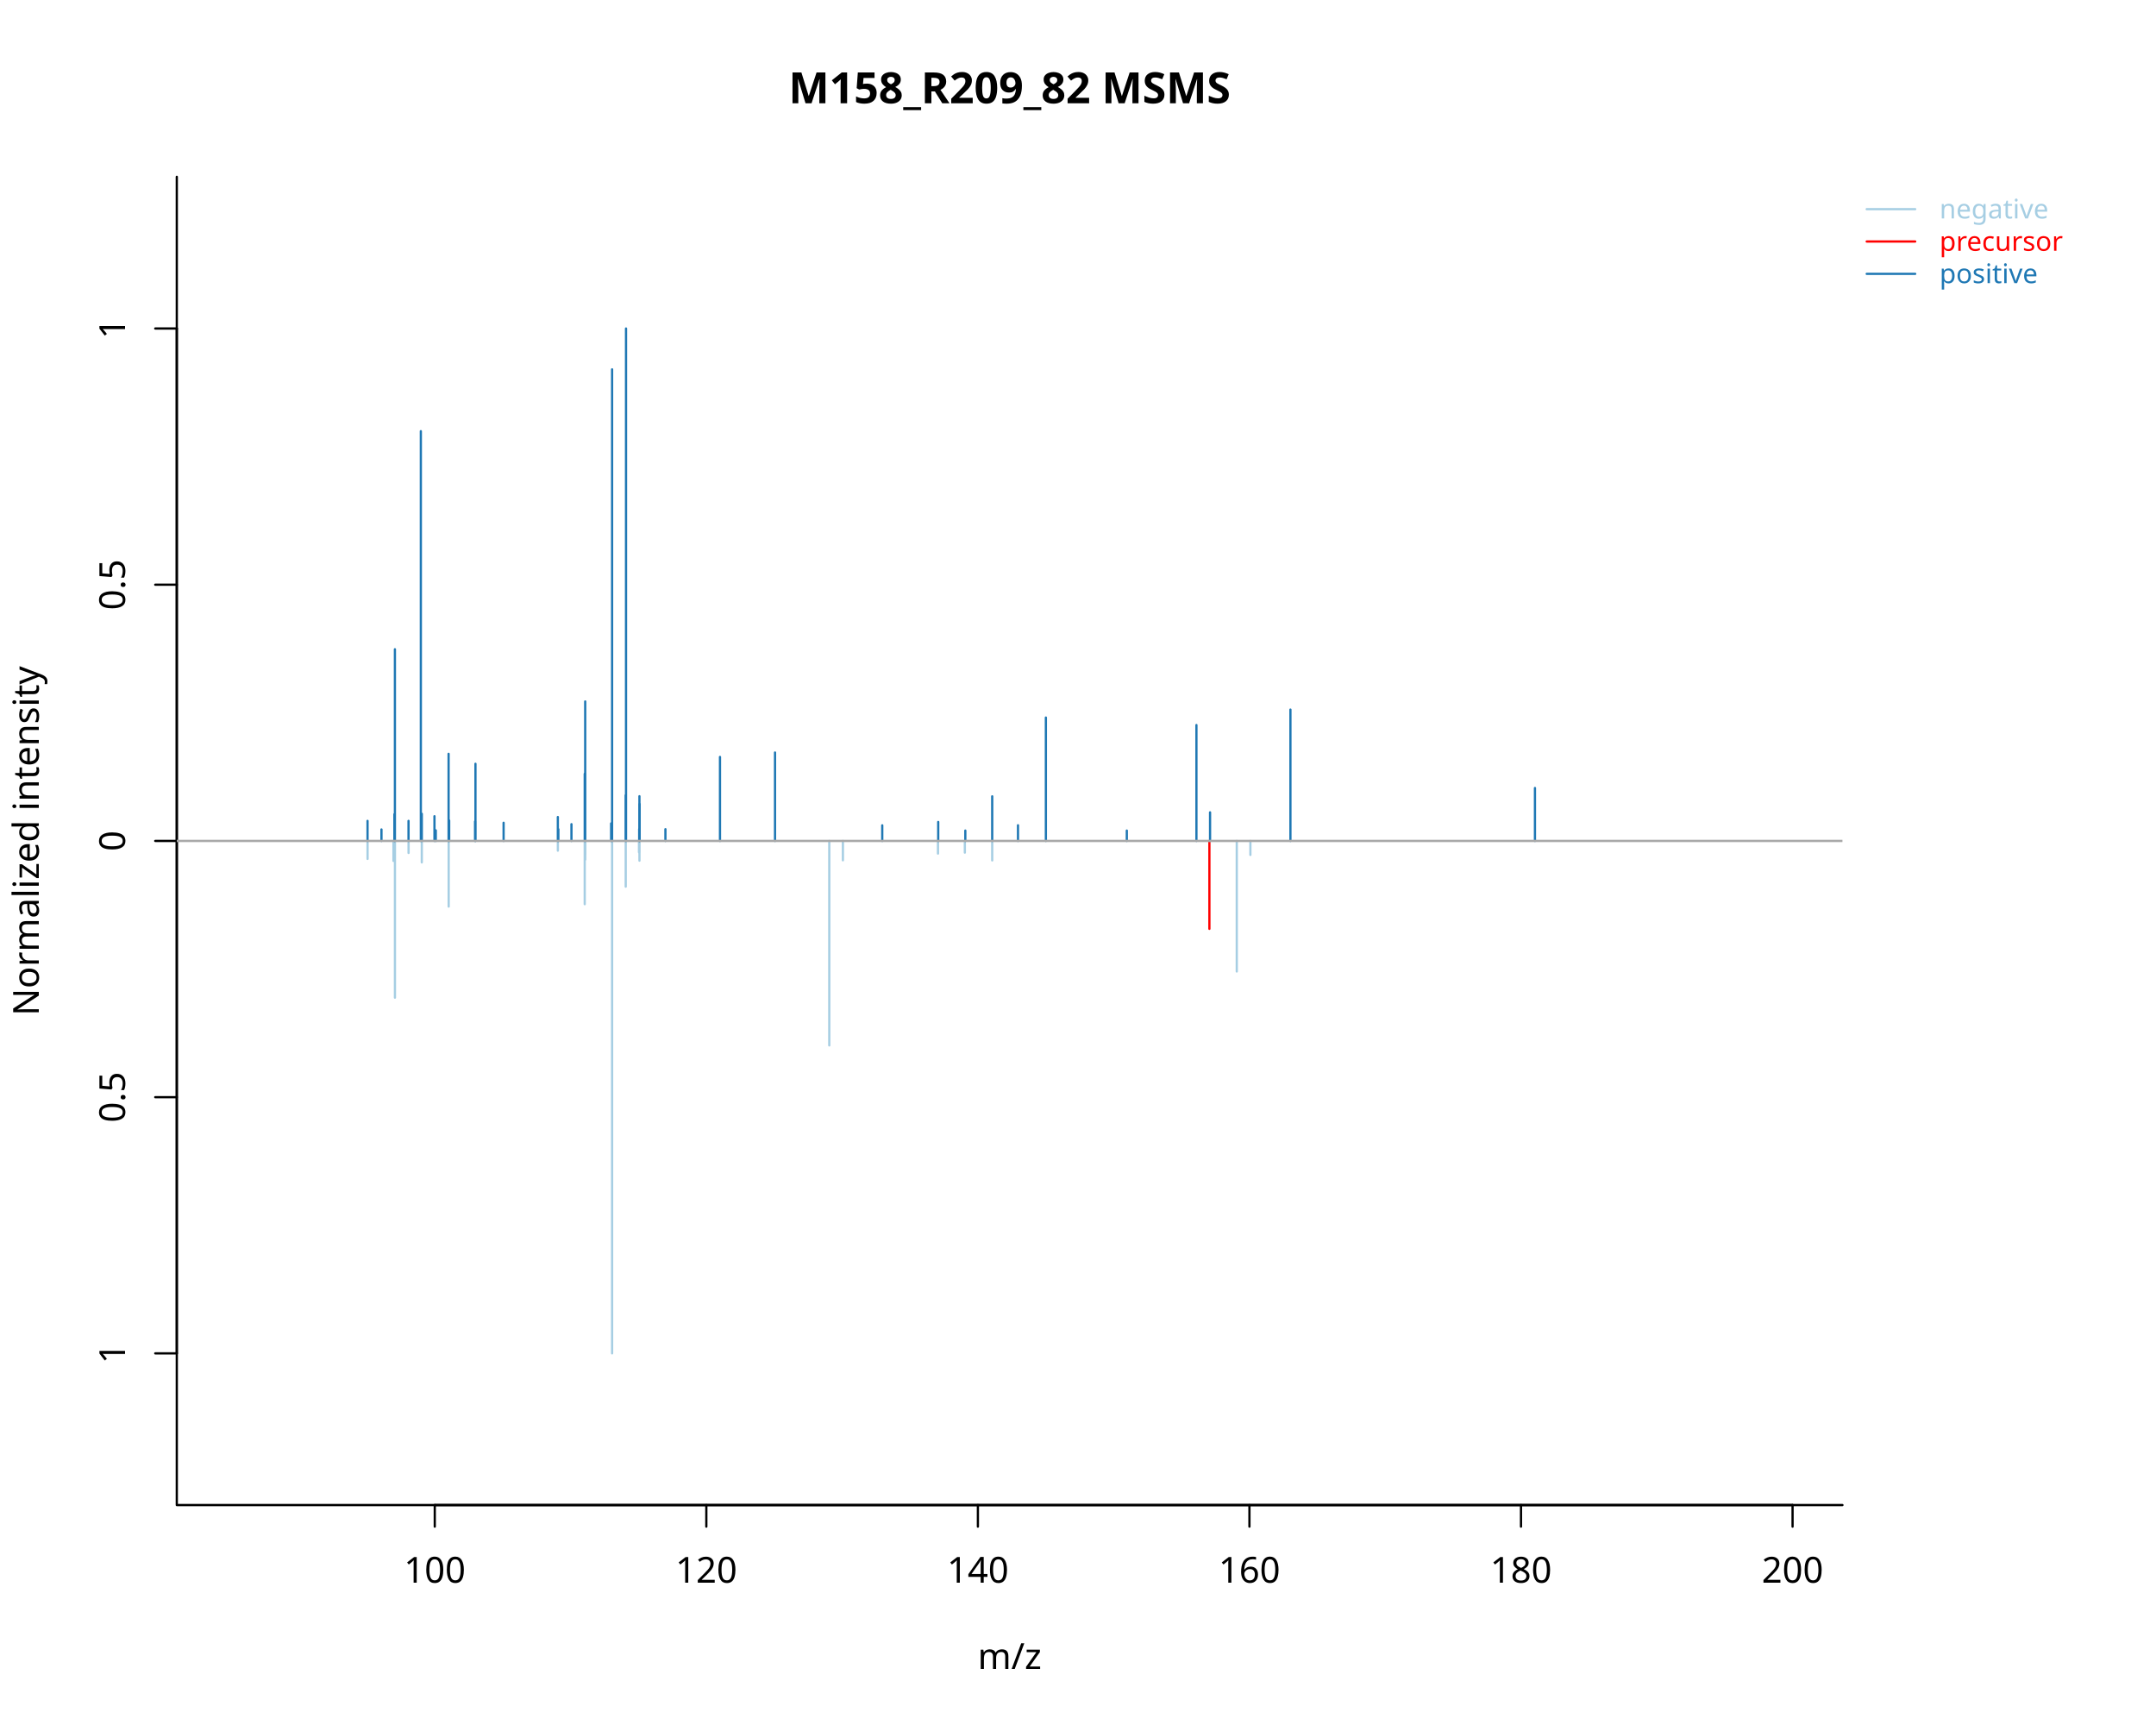
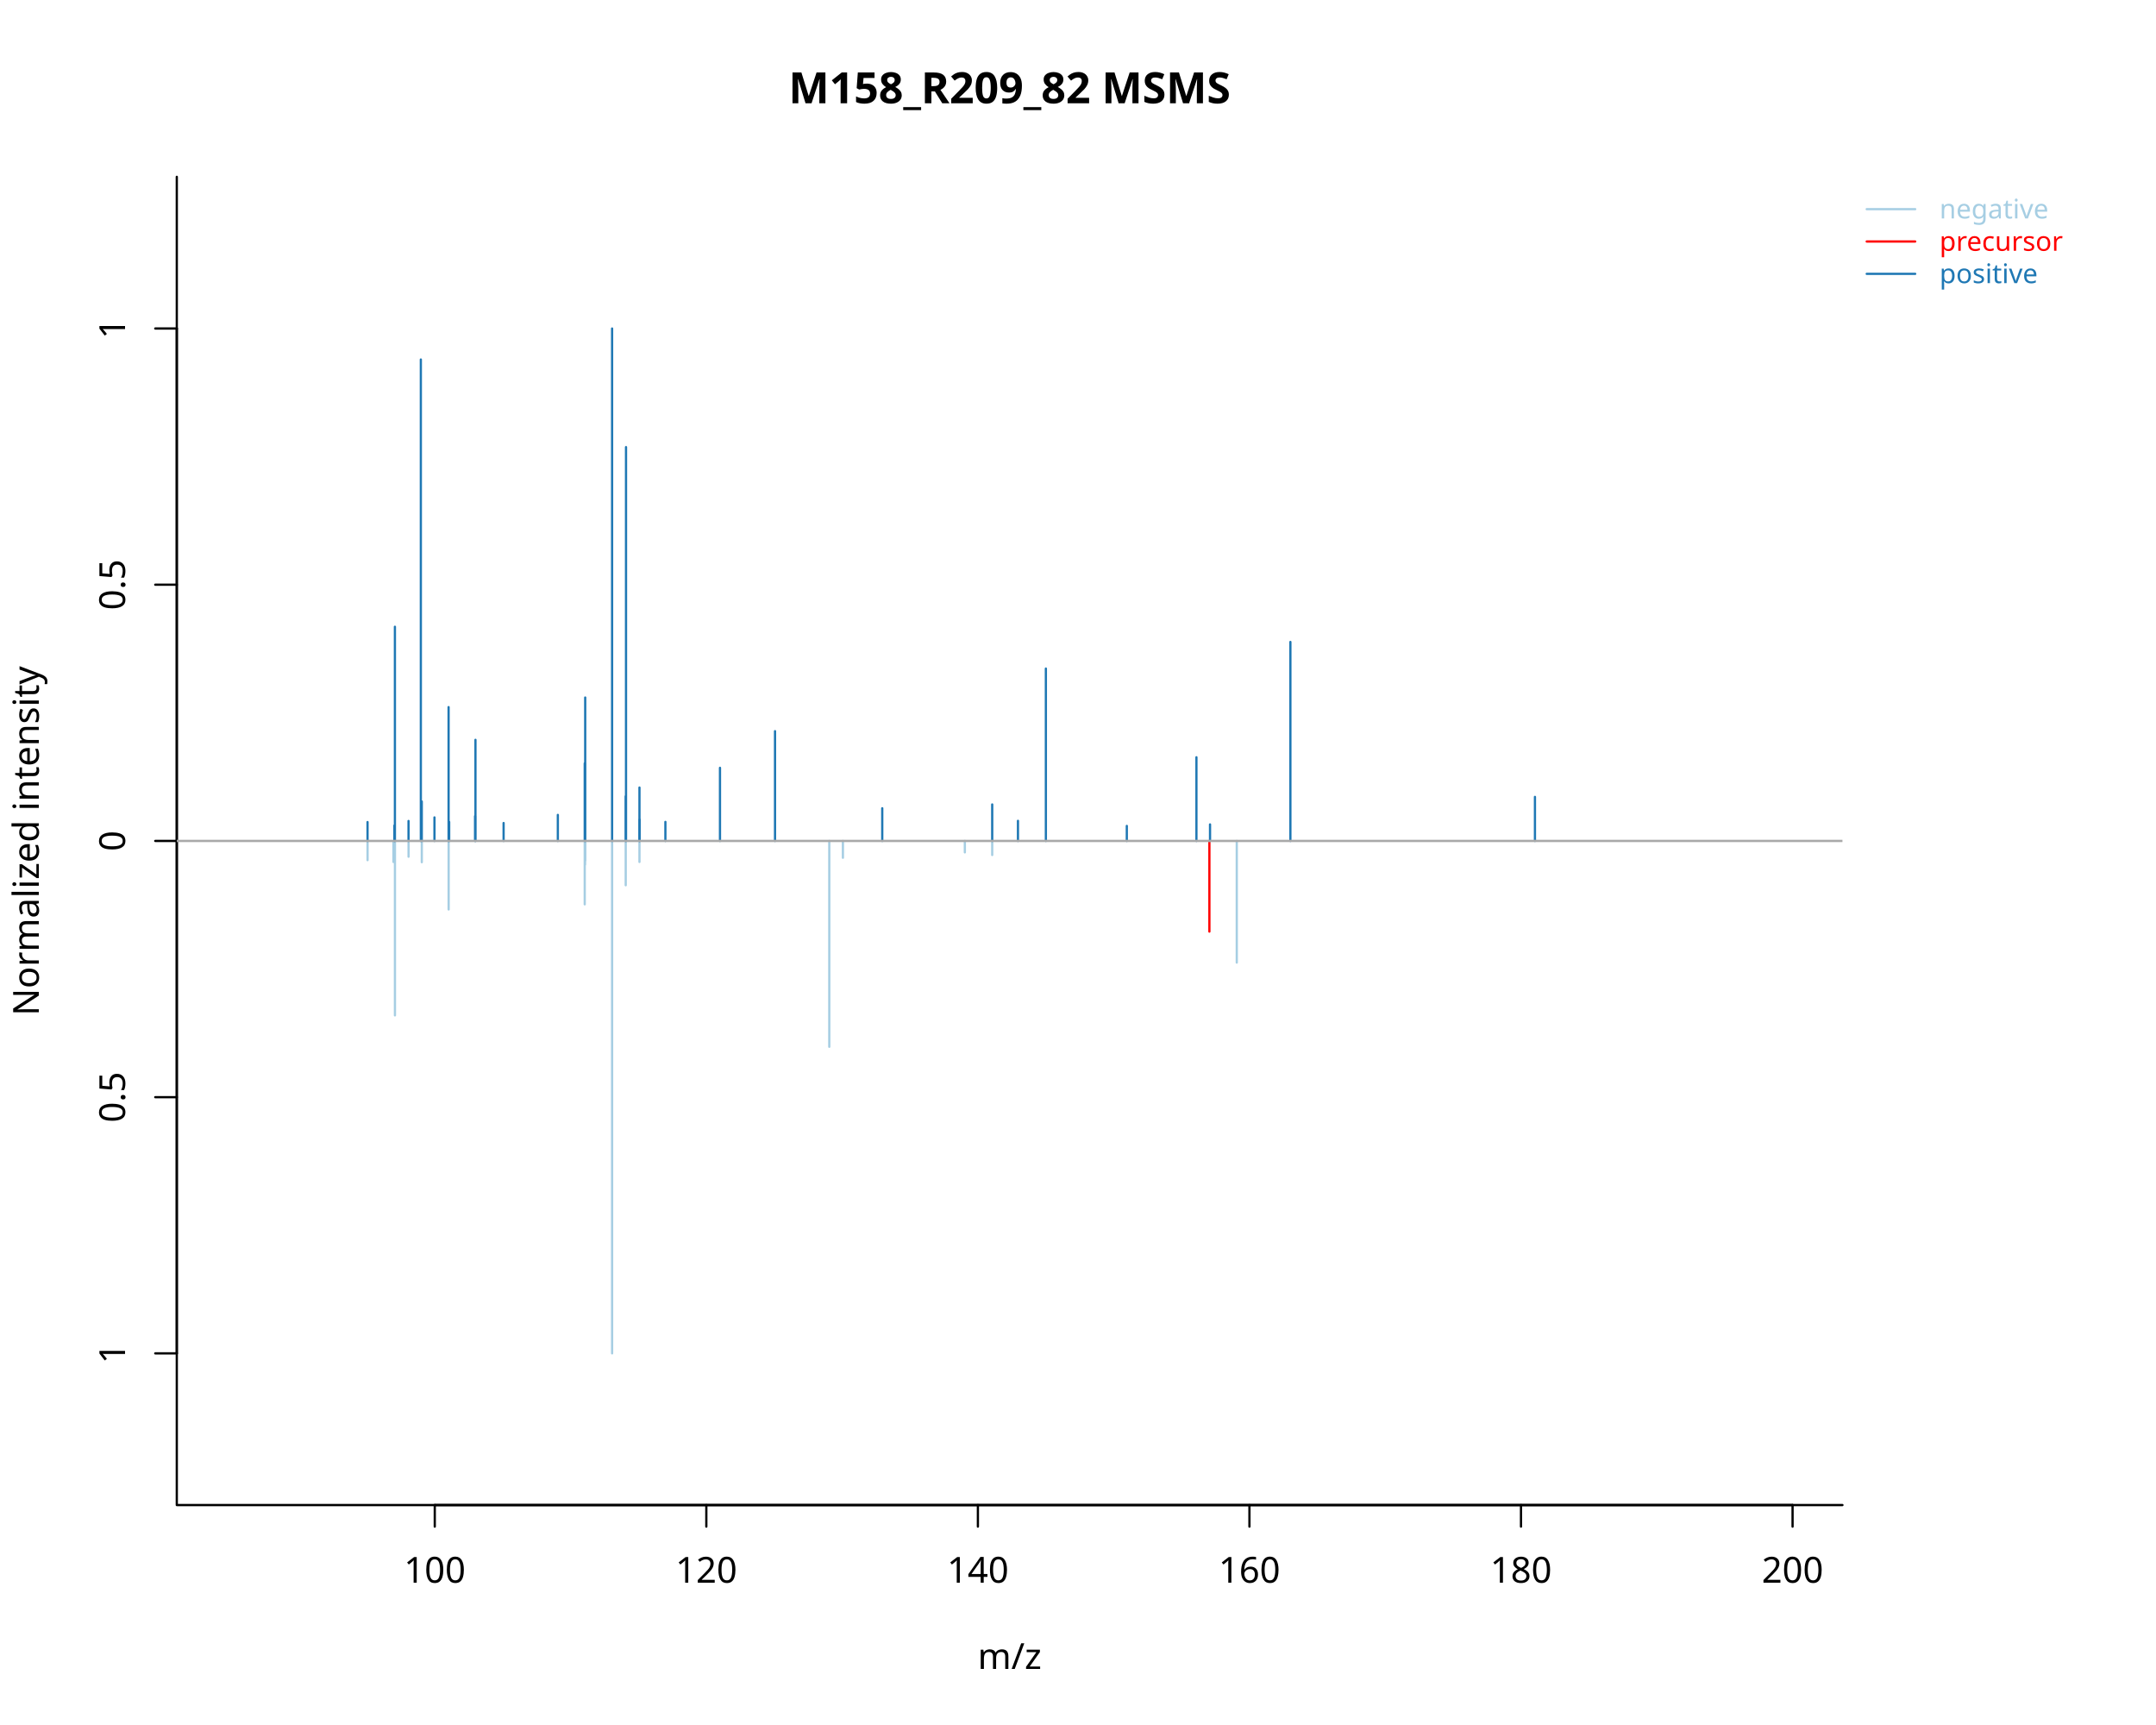
<svg xmlns="http://www.w3.org/2000/svg" class="svglite" data-engine-version="2.0" width="720.00pt" height="576.00pt" viewBox="0 0 720.00 576.00">
  <defs>
    <style type="text/css">
    .svglite line, .svglite polyline, .svglite polygon, .svglite path, .svglite rect, .svglite circle {
      fill: none;
      stroke: #000000;
      stroke-linecap: round;
      stroke-linejoin: round;
      stroke-miterlimit: 10.00;
    }
  </style>
  </defs>
  <rect width="100%" height="100%" style="stroke: none; fill: #FFFFFF;" />
  <defs>
    <clipPath id="cpMC4wMHw3MjAuMDB8MC4wMHw1NzYuMDA=">
      <rect x="0.00" y="0.00" width="720.00" height="576.00" />
    </clipPath>
  </defs>
  <g clip-path="url(#cpMC4wMHw3MjAuMDB8MC4wMHw1NzYuMDA=)">
    <line x1="145.19" y1="502.56" x2="598.63" y2="502.56" style="stroke-width: 0.75;" />
    <line x1="145.19" y1="502.56" x2="145.19" y2="509.76" style="stroke-width: 0.75;" />
    <line x1="235.88" y1="502.56" x2="235.88" y2="509.76" style="stroke-width: 0.75;" />
    <line x1="326.57" y1="502.56" x2="326.57" y2="509.76" style="stroke-width: 0.75;" />
    <line x1="417.25" y1="502.56" x2="417.25" y2="509.76" style="stroke-width: 0.75;" />
    <line x1="507.94" y1="502.56" x2="507.94" y2="509.76" style="stroke-width: 0.75;" />
    <line x1="598.63" y1="502.56" x2="598.63" y2="509.76" style="stroke-width: 0.75;" />
    <text x="145.19" y="528.48" text-anchor="middle" style="font-size: 12.00px; font-family: sans;" textLength="20.02px" lengthAdjust="spacingAndGlyphs">100</text>
    <text x="235.88" y="528.48" text-anchor="middle" style="font-size: 12.00px; font-family: sans;" textLength="20.02px" lengthAdjust="spacingAndGlyphs">120</text>
    <text x="326.57" y="528.48" text-anchor="middle" style="font-size: 12.00px; font-family: sans;" textLength="20.02px" lengthAdjust="spacingAndGlyphs">140</text>
    <text x="417.25" y="528.48" text-anchor="middle" style="font-size: 12.00px; font-family: sans;" textLength="20.02px" lengthAdjust="spacingAndGlyphs">160</text>
    <text x="507.94" y="528.48" text-anchor="middle" style="font-size: 12.00px; font-family: sans;" textLength="20.02px" lengthAdjust="spacingAndGlyphs">180</text>
    <text x="598.63" y="528.48" text-anchor="middle" style="font-size: 12.00px; font-family: sans;" textLength="20.02px" lengthAdjust="spacingAndGlyphs">200</text>
    <polyline points="59.04,59.04 59.04,502.56 615.29,502.56 " style="stroke-width: 0.75;" />
  </g>
  <defs>
    <clipPath id="cpMC4wMHw2NDUuNTN8MC4wMHw1NzYuMDA=">
      <rect x="0.00" y="0.00" width="645.53" height="576.00" />
    </clipPath>
  </defs>
  <g clip-path="url(#cpMC4wMHw2NDUuNTN8MC4wMHw1NzYuMDA=)">
    <text x="337.16" y="34.48" text-anchor="middle" style="font-size: 14.40px; font-weight: bold; font-family: sans;" textLength="149.71px" lengthAdjust="spacingAndGlyphs">M158_R209_82 MSMS</text>
    <text x="337.16" y="557.28" text-anchor="middle" style="font-size: 12.00px; font-family: sans;" textLength="19.34px" lengthAdjust="spacingAndGlyphs">m/z</text>
    <text transform="translate(12.96,280.80) rotate(-90)" text-anchor="middle" style="font-size: 12.00px; font-family: sans;" textLength="108.06px" lengthAdjust="spacingAndGlyphs">Normalized intensity</text>
  </g>
  <defs>
    <clipPath id="cpNTkuMDR8NjE1LjI5fDU5LjA0fDUwMi41Ng==">
      <rect x="59.04" y="59.04" width="556.25" height="443.52" />
    </clipPath>
  </defs>
  <g clip-path="url(#cpNTkuMDR8NjE1LjI5fDU5LjA0fDUwMi41Ng==)">
    <line x1="204.41" y1="280.80" x2="204.41" y2="451.91" style="stroke-width: 0.75; stroke: #A6CEE3;" />
-     <line x1="276.94" y1="280.80" x2="276.94" y2="349.08" style="stroke-width: 0.75; stroke: #A6CEE3;" />
-     <line x1="131.89" y1="280.80" x2="131.89" y2="333.13" style="stroke-width: 0.75; stroke: #A6CEE3;" />
-     <line x1="413.02" y1="280.80" x2="413.02" y2="324.39" style="stroke-width: 0.75; stroke: #A6CEE3;" />
-     <line x1="403.88" y1="280.80" x2="403.88" y2="310.15" style="stroke-width: 0.75; stroke: #FF0000;" />
-     <line x1="149.84" y1="280.80" x2="149.84" y2="302.72" style="stroke-width: 0.75; stroke: #A6CEE3;" />
-     <line x1="195.27" y1="280.80" x2="195.27" y2="301.92" style="stroke-width: 0.75; stroke: #A6CEE3;" />
-     <line x1="208.96" y1="280.80" x2="208.96" y2="296.07" style="stroke-width: 0.75; stroke: #A6CEE3;" />
-     <line x1="140.86" y1="280.80" x2="140.86" y2="287.97" style="stroke-width: 0.75; stroke: #A6CEE3;" />
-     <line x1="131.40" y1="280.80" x2="131.40" y2="287.47" style="stroke-width: 0.75; stroke: #A6CEE3;" />
-     <line x1="213.55" y1="280.80" x2="213.55" y2="287.39" style="stroke-width: 0.75; stroke: #A6CEE3;" />
-     <line x1="331.35" y1="280.80" x2="331.35" y2="287.30" style="stroke-width: 0.75; stroke: #A6CEE3;" />
-     <line x1="281.49" y1="280.80" x2="281.49" y2="287.26" style="stroke-width: 0.75; stroke: #A6CEE3;" />
-     <line x1="195.44" y1="280.80" x2="195.44" y2="287.01" style="stroke-width: 0.75; stroke: #A6CEE3;" />
-     <line x1="122.75" y1="280.80" x2="122.75" y2="286.80" style="stroke-width: 0.75; stroke: #A6CEE3;" />
-     <line x1="131.72" y1="280.80" x2="131.72" y2="285.62" style="stroke-width: 0.75; stroke: #A6CEE3;" />
-     <line x1="417.57" y1="280.80" x2="417.57" y2="285.47" style="stroke-width: 0.75; stroke: #A6CEE3;" />
-     <line x1="195.35" y1="280.80" x2="195.35" y2="285.15" style="stroke-width: 0.75; stroke: #A6CEE3;" />
-     <line x1="313.24" y1="280.80" x2="313.24" y2="285.02" style="stroke-width: 0.75; stroke: #A6CEE3;" />
-     <line x1="136.44" y1="280.80" x2="136.44" y2="284.82" style="stroke-width: 0.75; stroke: #A6CEE3;" />
-     <line x1="322.21" y1="280.80" x2="322.21" y2="284.70" style="stroke-width: 0.75; stroke: #A6CEE3;" />
-     <line x1="213.39" y1="280.80" x2="213.39" y2="284.57" style="stroke-width: 0.75; stroke: #A6CEE3;" />
-     <line x1="186.30" y1="280.80" x2="186.30" y2="284.05" style="stroke-width: 0.75; stroke: #A6CEE3;" />
-     <line x1="322.37" y1="280.80" x2="322.37" y2="277.34" style="stroke-width: 0.75; stroke: #1F78B4;" />
-     <line x1="376.30" y1="280.80" x2="376.30" y2="277.34" style="stroke-width: 0.75; stroke: #1F78B4;" />
-     <line x1="145.53" y1="280.80" x2="145.53" y2="277.26" style="stroke-width: 0.75; stroke: #1F78B4;" />
-     <line x1="127.39" y1="280.80" x2="127.39" y2="276.96" style="stroke-width: 0.75; stroke: #1F78B4;" />
-     <line x1="186.46" y1="280.80" x2="186.46" y2="276.90" style="stroke-width: 0.75; stroke: #1F78B4;" />
-     <line x1="213.46" y1="280.80" x2="213.46" y2="276.87" style="stroke-width: 0.75; stroke: #1F78B4;" />
-     <line x1="222.22" y1="280.80" x2="222.22" y2="276.87" style="stroke-width: 0.75; stroke: #1F78B4;" />
-     <line x1="294.63" y1="280.80" x2="294.63" y2="275.58" style="stroke-width: 0.75; stroke: #1F78B4;" />
-     <line x1="339.96" y1="280.80" x2="339.96" y2="275.56" style="stroke-width: 0.75; stroke: #1F78B4;" />
-     <line x1="190.84" y1="280.80" x2="190.84" y2="275.20" style="stroke-width: 0.75; stroke: #1F78B4;" />
-     <line x1="204.09" y1="280.80" x2="204.09" y2="274.95" style="stroke-width: 0.75; stroke: #1F78B4;" />
-     <line x1="168.18" y1="280.80" x2="168.18" y2="274.73" style="stroke-width: 0.75; stroke: #1F78B4;" />
-     <line x1="313.32" y1="280.80" x2="313.32" y2="274.46" style="stroke-width: 0.75; stroke: #1F78B4;" />
-     <line x1="158.65" y1="280.80" x2="158.65" y2="274.29" style="stroke-width: 0.75; stroke: #1F78B4;" />
-     <line x1="122.74" y1="280.80" x2="122.74" y2="274.10" style="stroke-width: 0.75; stroke: #1F78B4;" />
-     <line x1="136.43" y1="280.80" x2="136.43" y2="274.10" style="stroke-width: 0.75; stroke: #1F78B4;" />
-     <line x1="150.00" y1="280.80" x2="150.00" y2="273.99" style="stroke-width: 0.75; stroke: #1F78B4;" />
-     <line x1="186.29" y1="280.80" x2="186.29" y2="272.81" style="stroke-width: 0.75; stroke: #1F78B4;" />
-     <line x1="145.09" y1="280.80" x2="145.09" y2="272.54" style="stroke-width: 0.75; stroke: #1F78B4;" />
-     <line x1="131.71" y1="280.80" x2="131.71" y2="271.91" style="stroke-width: 0.75; stroke: #1F78B4;" />
-     <line x1="140.86" y1="280.80" x2="140.86" y2="271.74" style="stroke-width: 0.75; stroke: #1F78B4;" />
-     <line x1="404.10" y1="280.80" x2="404.10" y2="271.25" style="stroke-width: 0.75; stroke: #1F78B4;" />
-     <line x1="213.60" y1="280.80" x2="213.60" y2="268.50" style="stroke-width: 0.75; stroke: #1F78B4;" />
-     <line x1="331.35" y1="280.80" x2="331.35" y2="265.90" style="stroke-width: 0.75; stroke: #1F78B4;" />
-     <line x1="213.54" y1="280.80" x2="213.54" y2="265.87" style="stroke-width: 0.75; stroke: #1F78B4;" />
-     <line x1="208.96" y1="280.80" x2="208.96" y2="265.57" style="stroke-width: 0.75; stroke: #1F78B4;" />
-     <line x1="512.60" y1="280.80" x2="512.60" y2="263.12" style="stroke-width: 0.75; stroke: #1F78B4;" />
-     <line x1="195.27" y1="280.80" x2="195.27" y2="258.40" style="stroke-width: 0.75; stroke: #1F78B4;" />
-     <line x1="158.78" y1="280.80" x2="158.78" y2="255.03" style="stroke-width: 0.75; stroke: #1F78B4;" />
-     <line x1="240.44" y1="280.80" x2="240.44" y2="252.75" style="stroke-width: 0.75; stroke: #1F78B4;" />
-     <line x1="149.81" y1="280.80" x2="149.81" y2="251.71" style="stroke-width: 0.75; stroke: #1F78B4;" />
-     <line x1="258.82" y1="280.80" x2="258.82" y2="251.27" style="stroke-width: 0.75; stroke: #1F78B4;" />
-     <line x1="399.55" y1="280.80" x2="399.55" y2="242.10" style="stroke-width: 0.75; stroke: #1F78B4;" />
-     <line x1="349.27" y1="280.80" x2="349.27" y2="239.60" style="stroke-width: 0.75; stroke: #1F78B4;" />
-     <line x1="430.94" y1="280.80" x2="430.94" y2="236.94" style="stroke-width: 0.75; stroke: #1F78B4;" />
-     <line x1="195.43" y1="280.80" x2="195.43" y2="234.22" style="stroke-width: 0.75; stroke: #1F78B4;" />
-     <line x1="131.88" y1="280.80" x2="131.88" y2="216.79" style="stroke-width: 0.75; stroke: #1F78B4;" />
-     <line x1="140.54" y1="280.80" x2="140.54" y2="143.97" style="stroke-width: 0.75; stroke: #1F78B4;" />
-     <line x1="204.41" y1="280.80" x2="204.41" y2="123.33" style="stroke-width: 0.75; stroke: #1F78B4;" />
-     <line x1="209.06" y1="280.80" x2="209.06" y2="109.69" style="stroke-width: 0.75; stroke: #1F78B4;" />
+     <line x1="276.94" y1="280.80" x2="276.94" y2="349.54" style="stroke-width: 0.75; stroke: #A6CEE3;" />
+     <line x1="131.89" y1="280.80" x2="131.89" y2="339.05" style="stroke-width: 0.75; stroke: #A6CEE3;" />
+     <line x1="413.02" y1="280.80" x2="413.02" y2="321.42" style="stroke-width: 0.75; stroke: #A6CEE3;" />
+     <line x1="403.88" y1="280.80" x2="403.88" y2="311.07" style="stroke-width: 0.75; stroke: #FF0000;" />
+     <line x1="149.83" y1="280.80" x2="149.83" y2="303.68" style="stroke-width: 0.75; stroke: #A6CEE3;" />
+     <line x1="195.27" y1="280.80" x2="195.27" y2="301.97" style="stroke-width: 0.75; stroke: #A6CEE3;" />
+     <line x1="208.96" y1="280.80" x2="208.96" y2="295.60" style="stroke-width: 0.75; stroke: #A6CEE3;" />
+     <line x1="195.35" y1="280.80" x2="195.35" y2="288.66" style="stroke-width: 0.75; stroke: #A6CEE3;" />
+     <line x1="140.86" y1="280.80" x2="140.86" y2="287.91" style="stroke-width: 0.75; stroke: #A6CEE3;" />
+     <line x1="131.40" y1="280.80" x2="131.40" y2="287.83" style="stroke-width: 0.75; stroke: #A6CEE3;" />
+     <line x1="213.55" y1="280.80" x2="213.55" y2="287.82" style="stroke-width: 0.75; stroke: #A6CEE3;" />
+     <line x1="195.44" y1="280.80" x2="195.44" y2="287.27" style="stroke-width: 0.75; stroke: #A6CEE3;" />
+     <line x1="122.75" y1="280.80" x2="122.75" y2="287.22" style="stroke-width: 0.75; stroke: #A6CEE3;" />
+     <line x1="281.49" y1="280.80" x2="281.49" y2="286.42" style="stroke-width: 0.75; stroke: #A6CEE3;" />
+     <line x1="136.44" y1="280.80" x2="136.44" y2="286.07" style="stroke-width: 0.75; stroke: #A6CEE3;" />
+     <line x1="131.72" y1="280.80" x2="131.72" y2="285.86" style="stroke-width: 0.75; stroke: #A6CEE3;" />
+     <line x1="331.35" y1="280.80" x2="331.35" y2="285.50" style="stroke-width: 0.75; stroke: #A6CEE3;" />
+     <line x1="322.21" y1="280.80" x2="322.21" y2="284.62" style="stroke-width: 0.75; stroke: #A6CEE3;" />
+     <line x1="376.30" y1="280.80" x2="376.30" y2="275.78" style="stroke-width: 0.75; stroke: #1F78B4;" />
+     <line x1="131.71" y1="280.80" x2="131.71" y2="275.67" style="stroke-width: 0.75; stroke: #1F78B4;" />
+     <line x1="404.09" y1="280.80" x2="404.09" y2="275.28" style="stroke-width: 0.75; stroke: #1F78B4;" />
+     <line x1="168.18" y1="280.80" x2="168.18" y2="274.81" style="stroke-width: 0.75; stroke: #1F78B4;" />
+     <line x1="122.74" y1="280.80" x2="122.74" y2="274.49" style="stroke-width: 0.75; stroke: #1F78B4;" />
+     <line x1="150.00" y1="280.80" x2="150.00" y2="274.46" style="stroke-width: 0.75; stroke: #1F78B4;" />
+     <line x1="222.21" y1="280.80" x2="222.21" y2="274.44" style="stroke-width: 0.75; stroke: #1F78B4;" />
+     <line x1="136.43" y1="280.80" x2="136.43" y2="274.13" style="stroke-width: 0.75; stroke: #1F78B4;" />
+     <line x1="339.95" y1="280.80" x2="339.95" y2="274.08" style="stroke-width: 0.75; stroke: #1F78B4;" />
+     <line x1="213.60" y1="280.80" x2="213.60" y2="273.70" style="stroke-width: 0.75; stroke: #1F78B4;" />
+     <line x1="145.09" y1="280.80" x2="145.09" y2="272.94" style="stroke-width: 0.75; stroke: #1F78B4;" />
+     <line x1="158.65" y1="280.80" x2="158.65" y2="272.50" style="stroke-width: 0.75; stroke: #1F78B4;" />
+     <line x1="186.29" y1="280.80" x2="186.29" y2="272.10" style="stroke-width: 0.75; stroke: #1F78B4;" />
+     <line x1="294.63" y1="280.80" x2="294.63" y2="269.88" style="stroke-width: 0.75; stroke: #1F78B4;" />
+     <line x1="331.35" y1="280.80" x2="331.35" y2="268.61" style="stroke-width: 0.75; stroke: #1F78B4;" />
+     <line x1="140.85" y1="280.80" x2="140.85" y2="267.63" style="stroke-width: 0.75; stroke: #1F78B4;" />
+     <line x1="512.60" y1="280.80" x2="512.60" y2="266.09" style="stroke-width: 0.75; stroke: #1F78B4;" />
+     <line x1="208.96" y1="280.80" x2="208.96" y2="265.92" style="stroke-width: 0.75; stroke: #1F78B4;" />
+     <line x1="213.55" y1="280.80" x2="213.55" y2="262.97" style="stroke-width: 0.75; stroke: #1F78B4;" />
+     <line x1="240.44" y1="280.80" x2="240.44" y2="256.38" style="stroke-width: 0.75; stroke: #1F78B4;" />
+     <line x1="195.27" y1="280.80" x2="195.27" y2="254.90" style="stroke-width: 0.75; stroke: #1F78B4;" />
+     <line x1="399.55" y1="280.80" x2="399.55" y2="252.86" style="stroke-width: 0.75; stroke: #1F78B4;" />
+     <line x1="158.78" y1="280.80" x2="158.78" y2="247.04" style="stroke-width: 0.75; stroke: #1F78B4;" />
+     <line x1="258.82" y1="280.80" x2="258.82" y2="244.14" style="stroke-width: 0.75; stroke: #1F78B4;" />
+     <line x1="149.81" y1="280.80" x2="149.81" y2="236.11" style="stroke-width: 0.75; stroke: #1F78B4;" />
+     <line x1="195.43" y1="280.80" x2="195.43" y2="232.91" style="stroke-width: 0.75; stroke: #1F78B4;" />
+     <line x1="349.27" y1="280.80" x2="349.27" y2="223.24" style="stroke-width: 0.75; stroke: #1F78B4;" />
+     <line x1="430.93" y1="280.80" x2="430.93" y2="214.35" style="stroke-width: 0.75; stroke: #1F78B4;" />
+     <line x1="131.88" y1="280.80" x2="131.88" y2="209.28" style="stroke-width: 0.75; stroke: #1F78B4;" />
+     <line x1="209.06" y1="280.80" x2="209.06" y2="149.29" style="stroke-width: 0.75; stroke: #1F78B4;" />
+     <line x1="140.54" y1="280.80" x2="140.54" y2="120.04" style="stroke-width: 0.75; stroke: #1F78B4;" />
+     <line x1="204.41" y1="280.80" x2="204.41" y2="109.69" style="stroke-width: 0.75; stroke: #1F78B4;" />
  </g>
  <g clip-path="url(#cpMC4wMHw3MjAuMDB8MC4wMHw1NzYuMDA=)">
    <line x1="59.04" y1="451.91" x2="59.04" y2="109.69" style="stroke-width: 0.75;" />
    <line x1="59.04" y1="451.91" x2="51.84" y2="451.91" style="stroke-width: 0.75;" />
    <line x1="59.04" y1="366.36" x2="51.84" y2="366.36" style="stroke-width: 0.75;" />
    <line x1="59.04" y1="280.80" x2="51.84" y2="280.80" style="stroke-width: 0.75;" />
    <line x1="59.04" y1="195.24" x2="51.84" y2="195.24" style="stroke-width: 0.75;" />
    <line x1="59.04" y1="109.69" x2="51.84" y2="109.69" style="stroke-width: 0.75;" />
    <text transform="translate(41.76,451.91) rotate(-90)" text-anchor="middle" style="font-size: 12.00px; font-family: sans;" textLength="6.67px" lengthAdjust="spacingAndGlyphs">1</text>
    <text transform="translate(41.76,366.36) rotate(-90)" text-anchor="middle" style="font-size: 12.00px; font-family: sans;" textLength="16.68px" lengthAdjust="spacingAndGlyphs">0.5</text>
    <text transform="translate(41.76,280.80) rotate(-90)" text-anchor="middle" style="font-size: 12.00px; font-family: sans;" textLength="6.67px" lengthAdjust="spacingAndGlyphs">0</text>
    <text transform="translate(41.76,195.24) rotate(-90)" text-anchor="middle" style="font-size: 12.00px; font-family: sans;" textLength="16.68px" lengthAdjust="spacingAndGlyphs">0.5</text>
    <text transform="translate(41.76,109.69) rotate(-90)" text-anchor="middle" style="font-size: 12.00px; font-family: sans;" textLength="6.67px" lengthAdjust="spacingAndGlyphs">1</text>
  </g>
  <g clip-path="url(#cpNTkuMDR8NjE1LjI5fDU5LjA0fDUwMi41Ng==)">
    <line x1="59.04" y1="280.80" x2="615.29" y2="280.80" style="stroke-width: 0.75; stroke: #A9A9A9;" />
  </g>
  <g clip-path="url(#cpMC4wMHw3MjAuMDB8MC4wMHw1NzYuMDA=)">
    <line x1="623.39" y1="69.84" x2="639.59" y2="69.84" style="stroke-width: 0.75; stroke: #A6CEE3;" />
    <line x1="623.39" y1="80.64" x2="639.59" y2="80.64" style="stroke-width: 0.75; stroke: #FF0000;" />
    <line x1="623.39" y1="91.44" x2="639.59" y2="91.44" style="stroke-width: 0.75; stroke: #1F78B4;" />
    <text x="647.69" y="72.94" style="font-size: 9.00px; fill: #A6CEE3; font-family: sans;" textLength="34.03px" lengthAdjust="spacingAndGlyphs">negative</text>
    <text x="647.69" y="83.74" style="font-size: 9.00px; fill: #FF0000; font-family: sans;" textLength="38.02px" lengthAdjust="spacingAndGlyphs">precursor</text>
    <text x="647.69" y="94.54" style="font-size: 9.00px; fill: #1F78B4; font-family: sans;" textLength="30.52px" lengthAdjust="spacingAndGlyphs">positive</text>
  </g>
</svg>
